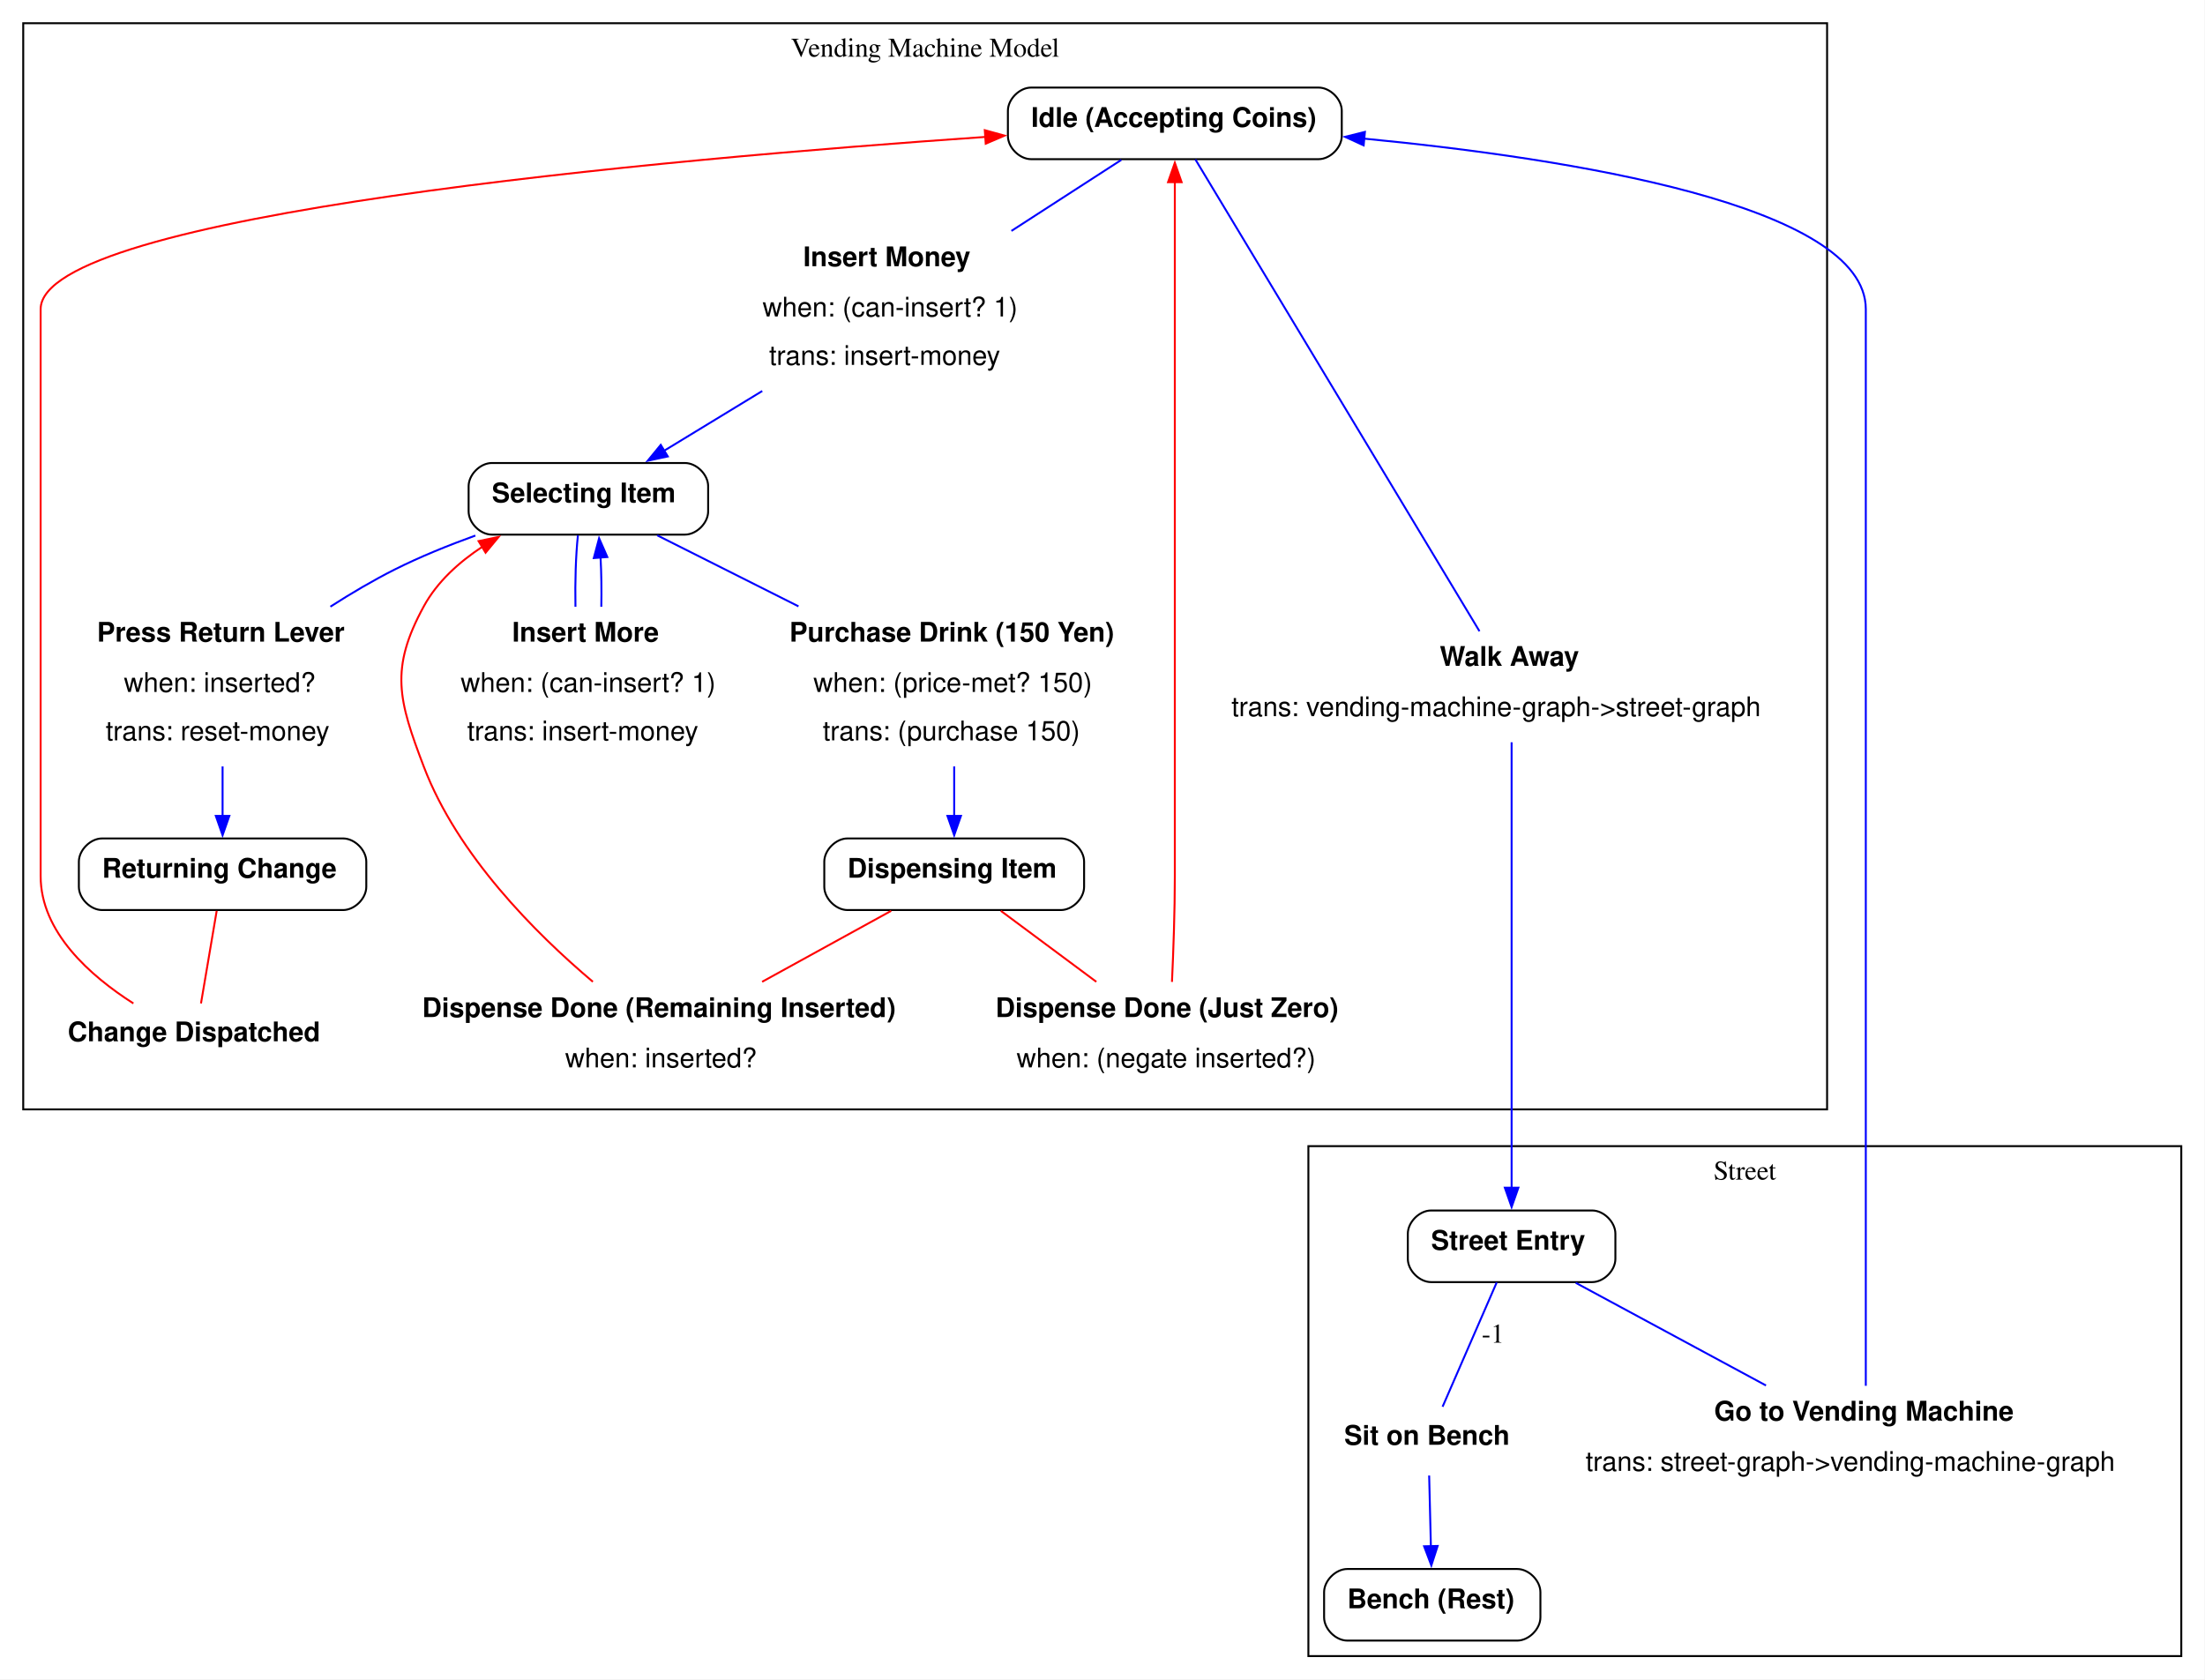
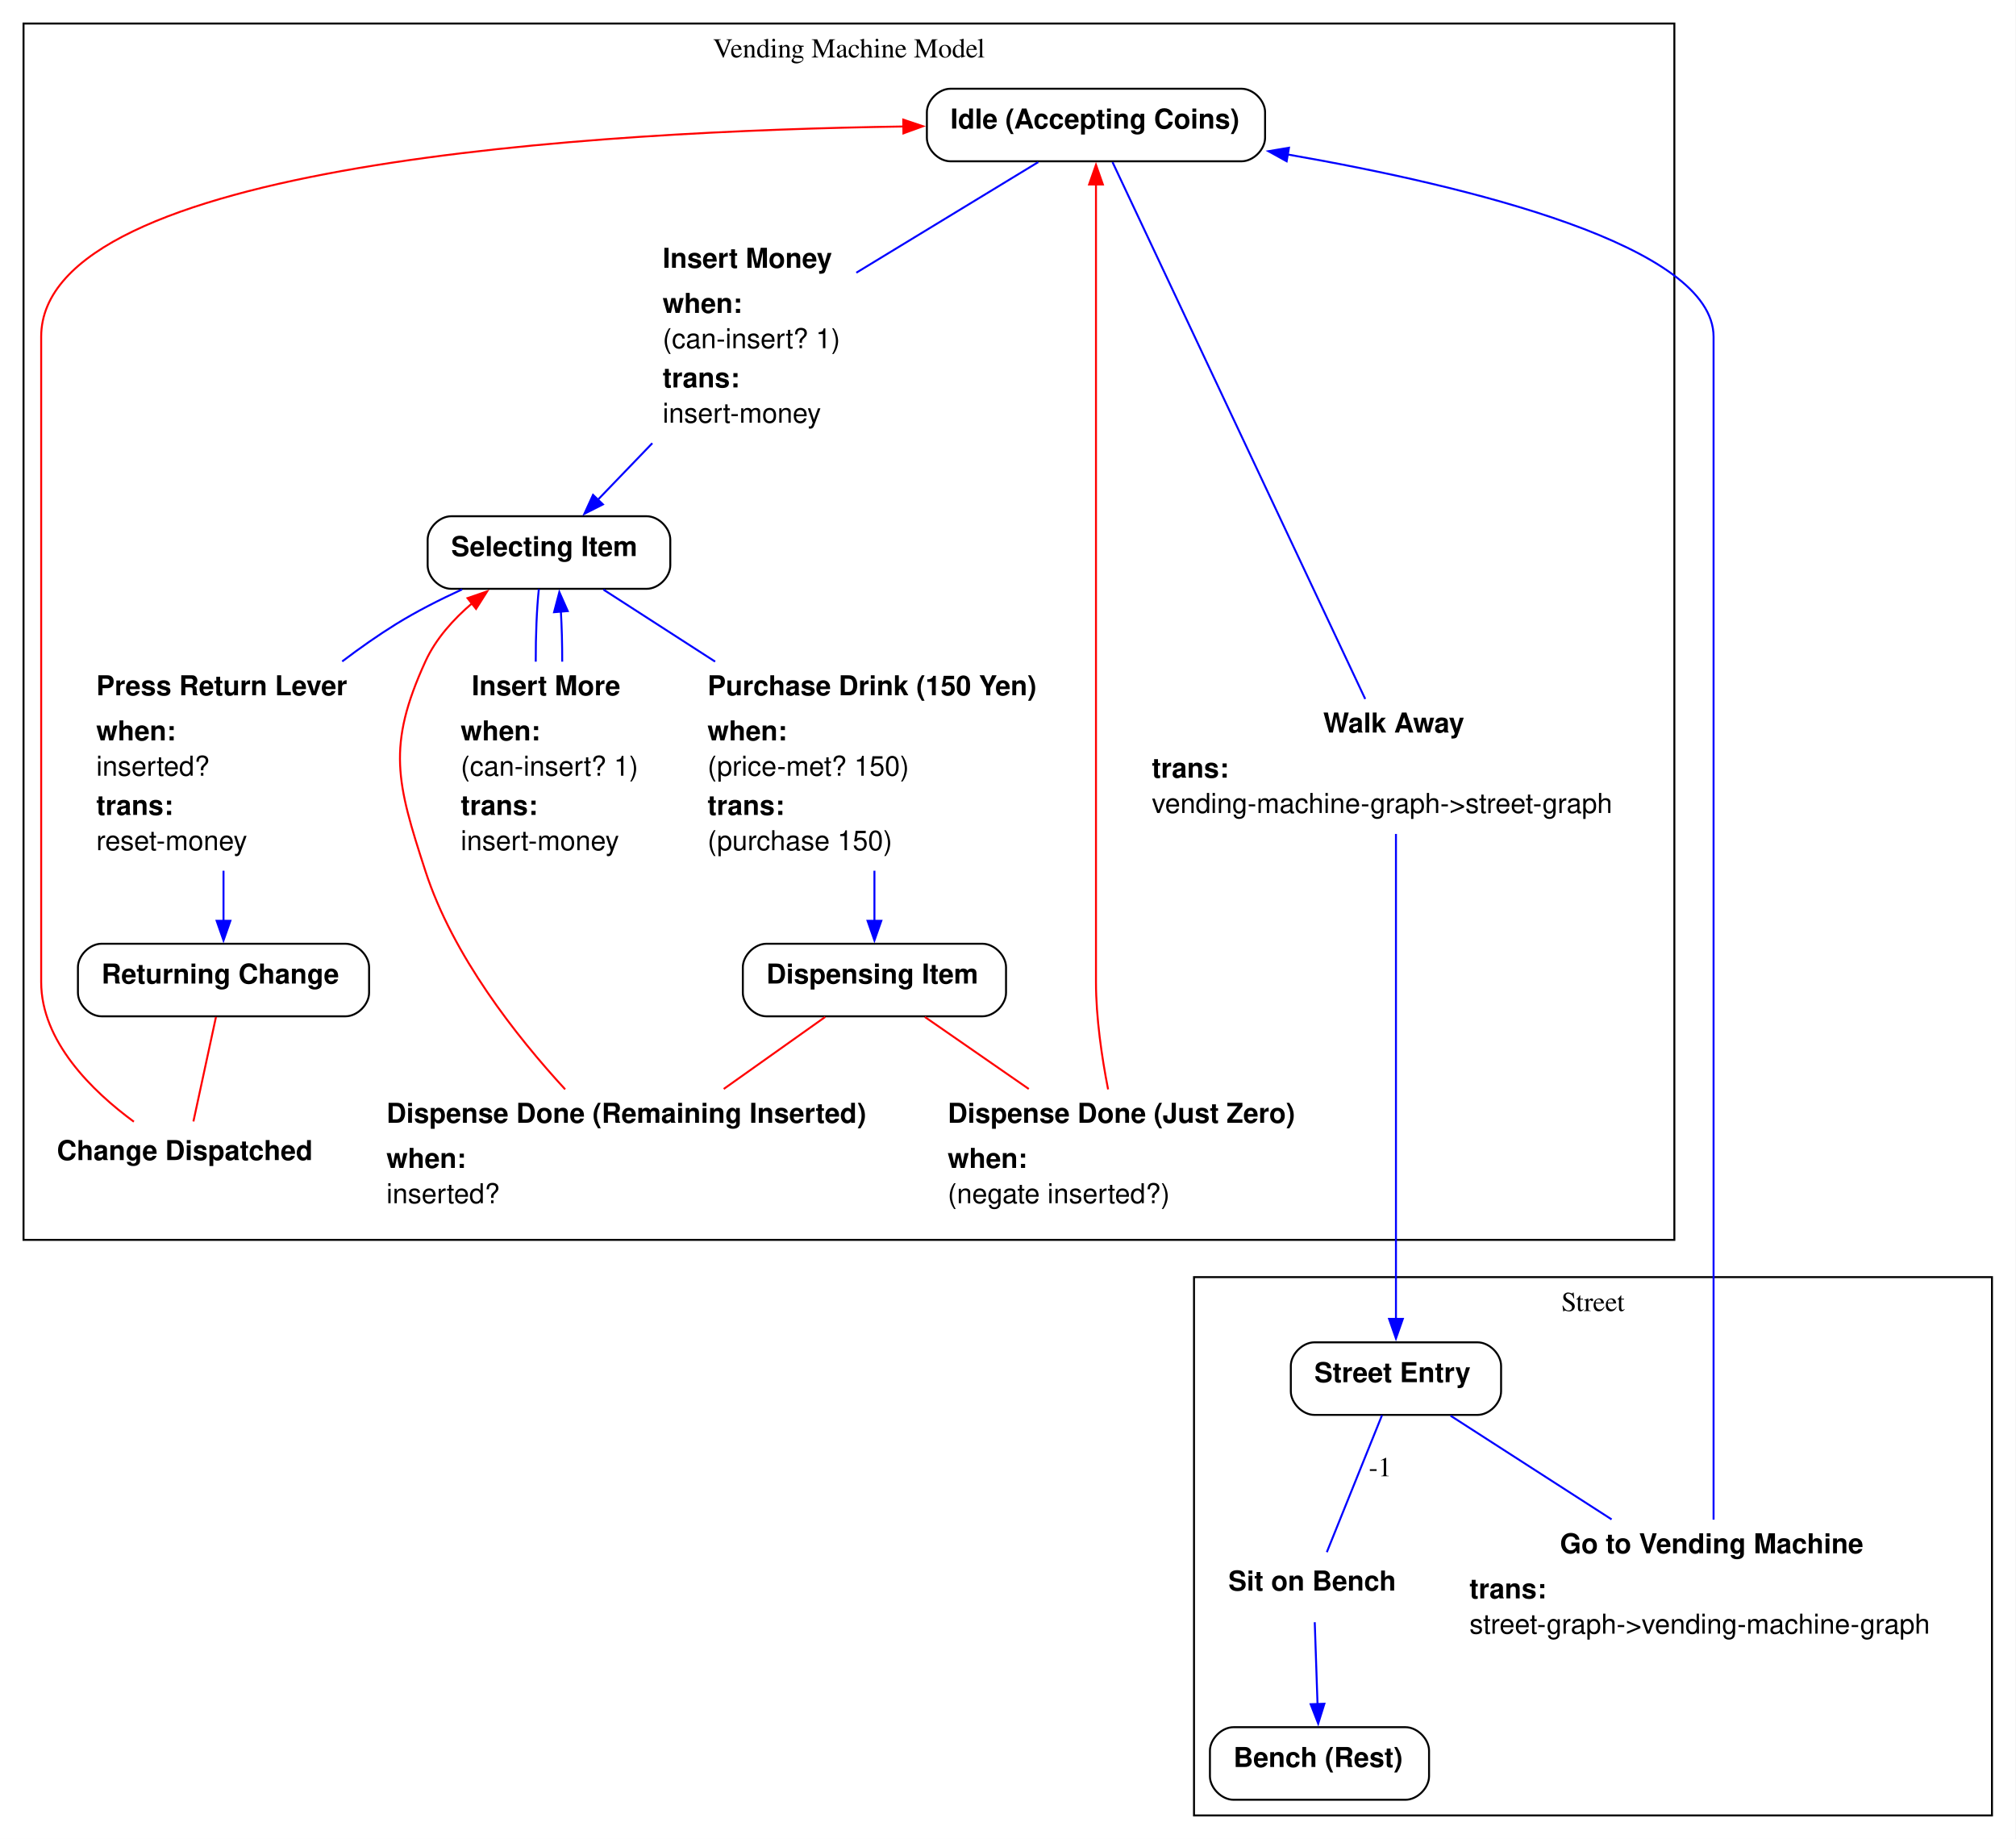
- <svg xmlns="http://www.w3.org/2000/svg" width="1519pt" height="1157pt" viewBox="0.00 0.00 1519.00 1157.00">
-   <g id="graph0" class="graph" transform="scale(1.33333 1.33333) rotate(0) translate(4 863.75)">
-     <polygon fill="white" stroke="none" points="-4,4 -4,-863.75 1135,-863.75 1135,4 -4,4" />
+ <svg xmlns="http://www.w3.org/2000/svg" width="1371pt" height="1250pt" viewBox="0.00 0.00 1371.00 1250.00">
+   <g id="graph0" class="graph" transform="scale(1.33333 1.33333) rotate(0) translate(4 933.75)">
+     <polygon fill="white" stroke="none" points="-4,4 -4,-933.75 1024,-933.75 1024,4 -4,4" />
    <g id="clust1" class="cluster">
-       <polygon fill="none" stroke="black" points="8,-290.5 8,-851.75 940,-851.75 940,-290.5 8,-290.5" />
-       <text xml:space="preserve" text-anchor="middle" x="474" y="-834.45" font-family="Times,serif" font-size="14.00">Vending Machine Model</text>
+       <polygon fill="none" stroke="black" points="8,-301.5 8,-921.75 850,-921.75 850,-301.5 8,-301.5" />
+       <text xml:space="preserve" text-anchor="middle" x="429" y="-904.45" font-family="Times,serif" font-size="14.00">Vending Machine Model</text>
    </g>
    <g id="clust2" class="cluster">
-       <polygon fill="none" stroke="black" points="672,-8 672,-271.5 1123,-271.5 1123,-8 672,-8" />
-       <text xml:space="preserve" text-anchor="middle" x="897.5" y="-254.2" font-family="Times,serif" font-size="14.00">Street</text>
+       <polygon fill="none" stroke="black" points="605,-8 605,-282.5 1012,-282.5 1012,-8 605,-8" />
+       <text xml:space="preserve" text-anchor="middle" x="808.5" y="-265.2" font-family="Times,serif" font-size="14.00">Street</text>
    </g>
    <g id="node1" class="node">
-       <path fill="white" stroke="black" d="M677.25,-818.5C677.25,-818.5 528.75,-818.5 528.75,-818.5 522.75,-818.5 516.75,-812.5 516.75,-806.5 516.75,-806.5 516.75,-793.5 516.75,-793.5 516.75,-787.5 522.75,-781.5 528.75,-781.5 528.75,-781.5 677.25,-781.5 677.25,-781.5 683.25,-781.5 689.25,-787.5 689.25,-793.5 689.25,-793.5 689.25,-806.5 689.25,-806.5 689.25,-812.5 683.25,-818.5 677.25,-818.5" />
-       <text xml:space="preserve" text-anchor="start" x="528.75" y="-798.2" font-family="Helvetica,Arial,sans-serif" font-weight="bold" font-size="14.00">Idle (Accepting Coins)</text>
+       <path fill="white" stroke="black" d="M629.25,-888.5C629.25,-888.5 480.75,-888.5 480.75,-888.5 474.75,-888.5 468.75,-882.5 468.75,-876.5 468.75,-876.5 468.75,-863.5 468.75,-863.5 468.75,-857.5 474.75,-851.5 480.75,-851.5 480.75,-851.5 629.25,-851.5 629.25,-851.5 635.25,-851.5 641.25,-857.5 641.25,-863.5 641.25,-863.5 641.25,-876.5 641.25,-876.5 641.25,-882.5 635.25,-888.5 629.25,-888.5" />
+       <text xml:space="preserve" text-anchor="start" x="480.75" y="-868.2" font-family="Helvetica,Arial,sans-serif" font-weight="bold" font-size="14.00">Idle (Accepting Coins)</text>
    </g>
    <g id="node2" class="node">
-       <text xml:space="preserve" text-anchor="start" x="411" y="-726.2" font-family="Helvetica,Arial,sans-serif" font-weight="bold" font-size="14.00">Insert Money</text>
-       <text xml:space="preserve" text-anchor="start" x="390" y="-700.2" font-family="Helvetica,Arial,sans-serif" font-size="14.00">when: (can-insert? 1)</text>
-       <text xml:space="preserve" text-anchor="start" x="393.38" y="-675.2" font-family="Helvetica,Arial,sans-serif" font-size="14.00">trans: insert-money</text>
+       <text xml:space="preserve" text-anchor="start" x="334" y="-797.2" font-family="Helvetica,Arial,sans-serif" font-weight="bold" font-size="14.00">Insert Money</text>
+       <text xml:space="preserve" text-anchor="start" x="334" y="-774.2" font-family="Helvetica,Arial,sans-serif" font-weight="bold" font-size="14.00">when:</text>
+       <text xml:space="preserve" text-anchor="start" x="334" y="-756.2" font-family="Helvetica,Arial,sans-serif" font-size="14.00">(can-insert? 1)</text>
+       <text xml:space="preserve" text-anchor="start" x="334" y="-736.2" font-family="Helvetica,Arial,sans-serif" font-weight="bold" font-size="14.00">trans:</text>
+       <text xml:space="preserve" text-anchor="start" x="334" y="-718.2" font-family="Helvetica,Arial,sans-serif" font-size="14.00">insert-money</text>
    </g>
    <g id="edge5" class="edge">
-       <path fill="none" stroke="blue" d="M575.35,-781.13C559.3,-770.76 538.39,-757.25 518.57,-744.43" />
+       <path fill="none" stroke="blue" d="M525.54,-851.09C500.29,-835.74 463.28,-813.24 432.77,-794.69" />
    </g>
    <g id="node3" class="node">
-       <text xml:space="preserve" text-anchor="start" x="739.88" y="-519.7" font-family="Helvetica,Arial,sans-serif" font-weight="bold" font-size="14.00">Walk Away</text>
-       <text xml:space="preserve" text-anchor="start" x="632.25" y="-493.7" font-family="Helvetica,Arial,sans-serif" font-size="14.00">trans: vending-machine-graph-&gt;street-graph</text>
+       <text xml:space="preserve" text-anchor="start" x="670.88" y="-560.2" font-family="Helvetica,Arial,sans-serif" font-weight="bold" font-size="14.00">Walk Away</text>
+       <text xml:space="preserve" text-anchor="start" x="583.5" y="-537.2" font-family="Helvetica,Arial,sans-serif" font-weight="bold" font-size="14.00">trans:</text>
+       <text xml:space="preserve" text-anchor="start" x="583.5" y="-519.2" font-family="Helvetica,Arial,sans-serif" font-size="14.00">vending-machine-graph-&gt;street-graph</text>
    </g>
    <g id="edge7" class="edge">
-       <path fill="none" stroke="blue" d="M613.62,-781.36C642.92,-732.7 725.01,-596.35 760.41,-537.56" />
+       <path fill="none" stroke="blue" d="M563.44,-851.06C588.1,-798.7 660.24,-645.45 692.32,-577.32" />
    </g>
    <g id="node4" class="node">
-       <path fill="white" stroke="black" d="M349.88,-624.5C349.88,-624.5 250.12,-624.5 250.12,-624.5 244.12,-624.5 238.12,-618.5 238.12,-612.5 238.12,-612.5 238.12,-599.5 238.12,-599.5 238.12,-593.5 244.12,-587.5 250.12,-587.5 250.12,-587.5 349.88,-587.5 349.88,-587.5 355.88,-587.5 361.88,-593.5 361.88,-599.5 361.88,-599.5 361.88,-612.5 361.88,-612.5 361.88,-618.5 355.88,-624.5 349.88,-624.5" />
-       <text xml:space="preserve" text-anchor="start" x="250.12" y="-604.2" font-family="Helvetica,Arial,sans-serif" font-weight="bold" font-size="14.00">Selecting Item</text>
+       <path fill="white" stroke="black" d="M325.88,-670.5C325.88,-670.5 226.12,-670.5 226.12,-670.5 220.12,-670.5 214.12,-664.5 214.12,-658.5 214.12,-658.5 214.12,-645.5 214.12,-645.5 214.12,-639.5 220.12,-633.5 226.12,-633.5 226.12,-633.5 325.88,-633.5 325.88,-633.5 331.88,-633.5 337.88,-639.5 337.88,-645.5 337.88,-645.5 337.88,-658.5 337.88,-658.5 337.88,-664.5 331.88,-670.5 325.88,-670.5" />
+       <text xml:space="preserve" text-anchor="start" x="226.12" y="-650.2" font-family="Helvetica,Arial,sans-serif" font-weight="bold" font-size="14.00">Selecting Item</text>
    </g>
    <g id="edge6" class="edge">
-       <path fill="none" stroke="blue" d="M389.84,-661.71C372.54,-651.17 354.44,-640.15 339.06,-630.79" />
-       <polygon fill="blue" stroke="blue" points="341.03,-627.89 330.67,-625.68 337.39,-633.87 341.03,-627.89" />
+       <path fill="none" stroke="blue" d="M328.71,-707.75C319.06,-697.73 309.35,-687.64 300.94,-678.91" />
+       <polygon fill="blue" stroke="blue" points="303.52,-676.54 294.07,-671.77 298.48,-681.4 303.52,-676.54" />
    </g>
    <g id="node13" class="node">
-       <path fill="white" stroke="black" d="M818.62,-238.25C818.62,-238.25 735.38,-238.25 735.38,-238.25 729.38,-238.25 723.38,-232.25 723.38,-226.25 723.38,-226.25 723.38,-213.25 723.38,-213.25 723.38,-207.25 729.38,-201.25 735.38,-201.25 735.38,-201.25 818.62,-201.25 818.62,-201.25 824.62,-201.25 830.62,-207.25 830.62,-213.25 830.62,-213.25 830.62,-226.25 830.62,-226.25 830.62,-232.25 824.62,-238.25 818.62,-238.25" />
-       <text xml:space="preserve" text-anchor="start" x="735.38" y="-217.95" font-family="Helvetica,Arial,sans-serif" font-weight="bold" font-size="14.00">Street Entry</text>
+       <path fill="white" stroke="black" d="M749.62,-249.25C749.62,-249.25 666.38,-249.25 666.38,-249.25 660.38,-249.25 654.38,-243.25 654.38,-237.25 654.38,-237.25 654.38,-224.25 654.38,-224.25 654.38,-218.25 660.38,-212.25 666.38,-212.25 666.38,-212.25 749.62,-212.25 749.62,-212.25 755.62,-212.25 761.62,-218.25 761.62,-224.25 761.62,-224.25 761.62,-237.25 761.62,-237.25 761.62,-243.25 755.62,-249.25 749.62,-249.25" />
+       <text xml:space="preserve" text-anchor="start" x="666.38" y="-228.95" font-family="Helvetica,Arial,sans-serif" font-weight="bold" font-size="14.00">Street Entry</text>
    </g>
    <g id="edge8" class="edge">
-       <path fill="none" stroke="blue" d="M777,-480.2C777,-425.74 777,-305.52 777,-249.96" />
-       <polygon fill="blue" stroke="blue" points="780.5,-250.03 777,-240.03 773.5,-250.03 780.5,-250.03" />
+       <path fill="none" stroke="blue" d="M708,-508.5C708,-447.36 708,-318.65 708,-260.89" />
+       <polygon fill="blue" stroke="blue" points="711.5,-261.2 708,-251.2 704.5,-261.2 711.5,-261.2" />
    </g>
    <g id="node5" class="node">
-       <text xml:space="preserve" text-anchor="start" x="260.62" y="-532.2" font-family="Helvetica,Arial,sans-serif" font-weight="bold" font-size="14.00">Insert More</text>
-       <text xml:space="preserve" text-anchor="start" x="234" y="-506.2" font-family="Helvetica,Arial,sans-serif" font-size="14.00">when: (can-insert? 1)</text>
-       <text xml:space="preserve" text-anchor="start" x="237.38" y="-481.2" font-family="Helvetica,Arial,sans-serif" font-size="14.00">trans: insert-money</text>
+       <text xml:space="preserve" text-anchor="start" x="236.62" y="-579.2" font-family="Helvetica,Arial,sans-serif" font-weight="bold" font-size="14.00">Insert More</text>
+       <text xml:space="preserve" text-anchor="start" x="231" y="-556.2" font-family="Helvetica,Arial,sans-serif" font-weight="bold" font-size="14.00">when:</text>
+       <text xml:space="preserve" text-anchor="start" x="231" y="-538.2" font-family="Helvetica,Arial,sans-serif" font-size="14.00">(can-insert? 1)</text>
+       <text xml:space="preserve" text-anchor="start" x="231" y="-518.2" font-family="Helvetica,Arial,sans-serif" font-weight="bold" font-size="14.00">trans:</text>
+       <text xml:space="preserve" text-anchor="start" x="231" y="-500.2" font-family="Helvetica,Arial,sans-serif" font-size="14.00">insert-money</text>
    </g>
    <g id="edge9" class="edge">
-       <path fill="none" stroke="blue" d="M294.59,-587.13C293.49,-576.7 293.07,-563.1 293.32,-550.23" />
+       <path fill="none" stroke="blue" d="M270.83,-633.33C269.75,-623.12 269.22,-609.69 269.25,-596.35" />
    </g>
    <g id="node6" class="node">
-       <text xml:space="preserve" text-anchor="start" x="403.88" y="-532.2" font-family="Helvetica,Arial,sans-serif" font-weight="bold" font-size="14.00">Purchase Drink (150 Yen)</text>
-       <text xml:space="preserve" text-anchor="start" x="416.25" y="-506.2" font-family="Helvetica,Arial,sans-serif" font-size="14.00">when: (price-met? 150)</text>
-       <text xml:space="preserve" text-anchor="start" x="421.12" y="-481.2" font-family="Helvetica,Arial,sans-serif" font-size="14.00">trans: (purchase 150)</text>
+       <text xml:space="preserve" text-anchor="start" x="356.88" y="-579.2" font-family="Helvetica,Arial,sans-serif" font-weight="bold" font-size="14.00">Purchase Drink (150 Yen)</text>
+       <text xml:space="preserve" text-anchor="start" x="356.88" y="-556.2" font-family="Helvetica,Arial,sans-serif" font-weight="bold" font-size="14.00">when:</text>
+       <text xml:space="preserve" text-anchor="start" x="356.88" y="-538.2" font-family="Helvetica,Arial,sans-serif" font-size="14.00">(price-met? 150)</text>
+       <text xml:space="preserve" text-anchor="start" x="356.88" y="-518.2" font-family="Helvetica,Arial,sans-serif" font-weight="bold" font-size="14.00">trans:</text>
+       <text xml:space="preserve" text-anchor="start" x="356.88" y="-500.2" font-family="Helvetica,Arial,sans-serif" font-size="14.00">(purchase 150)</text>
    </g>
    <g id="edge11" class="edge">
-       <path fill="none" stroke="blue" d="M335.55,-587.13C356.19,-576.76 383.07,-563.25 408.56,-550.43" />
+       <path fill="none" stroke="blue" d="M303.78,-633.09C319.57,-622.92 340.23,-609.6 360.74,-596.38" />
    </g>
    <g id="node7" class="node">
-       <text xml:space="preserve" text-anchor="start" x="46.12" y="-532.2" font-family="Helvetica,Arial,sans-serif" font-weight="bold" font-size="14.00">Press Return Lever</text>
-       <text xml:space="preserve" text-anchor="start" x="60" y="-506.2" font-family="Helvetica,Arial,sans-serif" font-size="14.00">when: inserted?</text>
-       <text xml:space="preserve" text-anchor="start" x="50.62" y="-481.2" font-family="Helvetica,Arial,sans-serif" font-size="14.00">trans: reset-money</text>
+       <text xml:space="preserve" text-anchor="start" x="45.12" y="-579.2" font-family="Helvetica,Arial,sans-serif" font-weight="bold" font-size="14.00">Press Return Lever</text>
+       <text xml:space="preserve" text-anchor="start" x="45.12" y="-556.2" font-family="Helvetica,Arial,sans-serif" font-weight="bold" font-size="14.00">when:</text>
+       <text xml:space="preserve" text-anchor="start" x="45.12" y="-538.2" font-family="Helvetica,Arial,sans-serif" font-size="14.00">inserted?</text>
+       <text xml:space="preserve" text-anchor="start" x="45.12" y="-518.2" font-family="Helvetica,Arial,sans-serif" font-weight="bold" font-size="14.00">trans:</text>
+       <text xml:space="preserve" text-anchor="start" x="45.12" y="-500.2" font-family="Helvetica,Arial,sans-serif" font-size="14.00">reset-money</text>
    </g>
    <g id="edge13" class="edge">
-       <path fill="none" stroke="blue" d="M241.61,-587.01C227.69,-581.98 213.09,-576.07 200,-569.5 188.87,-563.91 177.47,-557.18 166.7,-550.27" />
+       <path fill="none" stroke="blue" d="M231.66,-633.19C220.39,-628.02 208.5,-622 198,-615.5 188.8,-609.8 179.49,-603.25 170.54,-596.47" />
    </g>
    <g id="edge10" class="edge">
-       <path fill="none" stroke="blue" d="M306.68,-550.23C306.85,-558.78 306.72,-567.65 306.29,-575.7" />
-       <polygon fill="blue" stroke="blue" points="302.8,-575.38 305.53,-585.62 309.78,-575.92 302.8,-575.38" />
+       <path fill="none" stroke="blue" d="M282.75,-596.35C282.77,-605.21 282.54,-614.11 282.07,-622.08" />
+       <polygon fill="blue" stroke="blue" points="278.6,-621.57 281.29,-631.82 285.58,-622.14 278.6,-621.57" />
    </g>
    <g id="node8" class="node">
-       <path fill="white" stroke="black" d="M544.12,-430.5C544.12,-430.5 433.88,-430.5 433.88,-430.5 427.88,-430.5 421.88,-424.5 421.88,-418.5 421.88,-418.5 421.88,-405.5 421.88,-405.5 421.88,-399.5 427.88,-393.5 433.88,-393.5 433.88,-393.5 544.12,-393.5 544.12,-393.5 550.12,-393.5 556.12,-399.5 556.12,-405.5 556.12,-405.5 556.12,-418.5 556.12,-418.5 556.12,-424.5 550.12,-430.5 544.12,-430.5" />
-       <text xml:space="preserve" text-anchor="start" x="433.88" y="-410.2" font-family="Helvetica,Arial,sans-serif" font-weight="bold" font-size="14.00">Dispensing Item</text>
+       <path fill="white" stroke="black" d="M497.12,-452.5C497.12,-452.5 386.88,-452.5 386.88,-452.5 380.88,-452.5 374.88,-446.5 374.88,-440.5 374.88,-440.5 374.88,-427.5 374.88,-427.5 374.88,-421.5 380.88,-415.5 386.88,-415.5 386.88,-415.5 497.12,-415.5 497.12,-415.5 503.12,-415.5 509.12,-421.5 509.12,-427.5 509.12,-427.5 509.12,-440.5 509.12,-440.5 509.12,-446.5 503.12,-452.5 497.12,-452.5" />
+       <text xml:space="preserve" text-anchor="start" x="386.88" y="-432.2" font-family="Helvetica,Arial,sans-serif" font-weight="bold" font-size="14.00">Dispensing Item</text>
    </g>
    <g id="edge12" class="edge">
-       <path fill="none" stroke="blue" d="M489,-467.71C489,-459.11 489,-450.19 489,-442.11" />
-       <polygon fill="blue" stroke="blue" points="492.5,-442.16 489,-432.16 485.5,-442.16 492.5,-442.16" />
+       <path fill="none" stroke="blue" d="M442,-489.75C442,-480.88 442,-471.95 442,-463.96" />
+       <polygon fill="blue" stroke="blue" points="445.5,-464.19 442,-454.19 438.5,-464.19 445.5,-464.19" />
    </g>
    <g id="node11" class="node">
-       <path fill="white" stroke="black" d="M173.25,-430.5C173.25,-430.5 48.75,-430.5 48.75,-430.5 42.75,-430.5 36.75,-424.5 36.75,-418.5 36.75,-418.5 36.75,-405.5 36.75,-405.5 36.75,-399.5 42.75,-393.5 48.75,-393.5 48.75,-393.5 173.25,-393.5 173.25,-393.5 179.25,-393.5 185.25,-399.5 185.25,-405.5 185.25,-405.5 185.25,-418.5 185.25,-418.5 185.25,-424.5 179.25,-430.5 173.25,-430.5" />
-       <text xml:space="preserve" text-anchor="start" x="48.75" y="-410.2" font-family="Helvetica,Arial,sans-serif" font-weight="bold" font-size="14.00">Returning Change</text>
+       <path fill="white" stroke="black" d="M172.25,-452.5C172.25,-452.5 47.75,-452.5 47.75,-452.5 41.75,-452.5 35.75,-446.5 35.75,-440.5 35.75,-440.5 35.75,-427.5 35.75,-427.5 35.75,-421.5 41.75,-415.5 47.75,-415.5 47.75,-415.5 172.25,-415.5 172.25,-415.5 178.25,-415.5 184.25,-421.5 184.25,-427.5 184.25,-427.5 184.25,-440.5 184.25,-440.5 184.25,-446.5 178.25,-452.5 172.25,-452.5" />
+       <text xml:space="preserve" text-anchor="start" x="47.75" y="-432.2" font-family="Helvetica,Arial,sans-serif" font-weight="bold" font-size="14.00">Returning Change</text>
    </g>
    <g id="edge14" class="edge">
-       <path fill="none" stroke="blue" d="M111,-467.71C111,-459.11 111,-450.19 111,-442.11" />
-       <polygon fill="blue" stroke="blue" points="114.5,-442.16 111,-432.16 107.5,-442.16 114.5,-442.16" />
+       <path fill="none" stroke="blue" d="M110,-489.75C110,-480.88 110,-471.95 110,-463.96" />
+       <polygon fill="blue" stroke="blue" points="113.5,-464.19 110,-454.19 106.5,-464.19 113.5,-464.19" />
    </g>
    <g id="node9" class="node">
-       <text xml:space="preserve" text-anchor="start" x="214.12" y="-338.2" font-family="Helvetica,Arial,sans-serif" font-weight="bold" font-size="14.00">Dispense Done (Remaining Inserted)</text>
-       <text xml:space="preserve" text-anchor="start" x="288" y="-312.2" font-family="Helvetica,Arial,sans-serif" font-size="14.00">when: inserted?</text>
+       <text xml:space="preserve" text-anchor="start" x="193.12" y="-361.2" font-family="Helvetica,Arial,sans-serif" font-weight="bold" font-size="14.00">Dispense Done (Remaining Inserted)</text>
+       <text xml:space="preserve" text-anchor="start" x="193.12" y="-338.2" font-family="Helvetica,Arial,sans-serif" font-weight="bold" font-size="14.00">when:</text>
+       <text xml:space="preserve" text-anchor="start" x="193.12" y="-320.2" font-family="Helvetica,Arial,sans-serif" font-size="14.00">inserted?</text>
    </g>
    <g id="edge15" class="edge">
-       <path fill="none" stroke="red" d="M456.45,-393.1C436.98,-382.39 411.81,-368.55 389.77,-356.43" />
+       <path fill="none" stroke="red" d="M416.91,-415.19C402.05,-404.65 382.74,-390.94 365.13,-378.45" />
    </g>
    <g id="node10" class="node">
-       <text xml:space="preserve" text-anchor="start" x="510.38" y="-338.2" font-family="Helvetica,Arial,sans-serif" font-weight="bold" font-size="14.00">Dispense Done (Just Zero)</text>
-       <text xml:space="preserve" text-anchor="start" x="521.25" y="-312.2" font-family="Helvetica,Arial,sans-serif" font-size="14.00">when: (negate inserted?)</text>
+       <text xml:space="preserve" text-anchor="start" x="479.38" y="-361.2" font-family="Helvetica,Arial,sans-serif" font-weight="bold" font-size="14.00">Dispense Done (Just Zero)</text>
+       <text xml:space="preserve" text-anchor="start" x="479.38" y="-338.2" font-family="Helvetica,Arial,sans-serif" font-weight="bold" font-size="14.00">when:</text>
+       <text xml:space="preserve" text-anchor="start" x="479.38" y="-320.2" font-family="Helvetica,Arial,sans-serif" font-size="14.00">(negate inserted?)</text>
    </g>
    <g id="edge17" class="edge">
-       <path fill="none" stroke="red" d="M513.09,-393.1C527.5,-382.39 546.12,-368.55 562.43,-356.43" />
+       <path fill="none" stroke="red" d="M467.7,-415.19C482.92,-404.65 502.7,-390.94 520.73,-378.45" />
    </g>
    <g id="edge16" class="edge">
-       <path fill="none" stroke="red" d="M302.31,-356.44C272.41,-381.71 232.39,-421.87 215,-467.5 201.86,-501.97 197.3,-518.13 215,-550.5 221.9,-563.12 233.11,-573.25 245.16,-581.19" />
-       <polygon fill="red" stroke="red" points="243.27,-584.14 253.64,-586.31 246.89,-578.15 243.27,-584.14" />
+       <path fill="none" stroke="red" d="M284.25,-378.26C259.18,-405.5 226.99,-446.44 213,-489.5 198.3,-534.73 193.23,-553.25 213,-596.5 218.25,-607.98 227.24,-617.97 236.82,-626.14" />
+       <polygon fill="red" stroke="red" points="234.47,-628.75 244.49,-632.2 238.81,-623.26 234.47,-628.75" />
    </g>
    <g id="edge18" class="edge">
-       <path fill="none" stroke="red" d="M601.52,-356.37C602.26,-372.35 603,-392.8 603,-411 603,-704 603,-704 603,-704 603,-726.05 603,-750.99 603,-769.77" />
-       <polygon fill="red" stroke="red" points="599.5,-769.63 603,-779.63 606.5,-769.63 599.5,-769.63" />
+       <path fill="none" stroke="red" d="M561.18,-378.23C557.97,-394.62 555,-414.75 555,-433 555,-762 555,-762 555,-762 555,-788.37 555,-818.39 555,-839.9" />
+       <polygon fill="red" stroke="red" points="551.5,-839.69 555,-849.69 558.5,-839.69 551.5,-839.69" />
    </g>
    <g id="node12" class="node">
-       <text xml:space="preserve" text-anchor="start" x="31" y="-325.7" font-family="Helvetica,Arial,sans-serif" font-weight="bold" font-size="14.00">Change Dispatched</text>
+       <text xml:space="preserve" text-anchor="start" x="25" y="-342.2" font-family="Helvetica,Arial,sans-serif" font-weight="bold" font-size="14.00">Change Dispatched</text>
    </g>
    <g id="edge19" class="edge">
-       <path fill="none" stroke="red" d="M107.96,-393.1C105.55,-378.88 102.2,-359.15 99.84,-345.24" />
+       <path fill="none" stroke="red" d="M106.16,-415.19C102.79,-399.62 97.95,-377.18 94.65,-361.89" />
    </g>
    <g id="edge20" class="edge">
-       <path fill="none" stroke="red" d="M64.92,-345.26C42.67,-359.45 17,-382.07 17,-411 17,-704 17,-704 17,-704 17,-752.86 338.58,-781.46 505.29,-793.01" />
-       <polygon fill="red" stroke="red" points="504.81,-796.48 515.02,-793.67 505.29,-789.5 504.81,-796.48" />
+       <path fill="none" stroke="red" d="M64.28,-361.75C43.09,-377.32 17,-402.66 17,-433 17,-762 17,-762 17,-762 17,-850.67 301.66,-866.96 456.86,-869.25" />
+       <polygon fill="red" stroke="red" points="456.7,-872.75 466.75,-869.38 456.79,-865.75 456.7,-872.75" />
    </g>
    <g id="node14" class="node">
-       <text xml:space="preserve" text-anchor="start" x="690.5" y="-117.2" font-family="Helvetica,Arial,sans-serif" font-weight="bold" font-size="14.00">Sit on Bench</text>
+       <text xml:space="preserve" text-anchor="start" x="622.5" y="-122.7" font-family="Helvetica,Arial,sans-serif" font-weight="bold" font-size="14.00">Sit on Bench</text>
    </g>
    <g id="edge1" class="edge">
-       <path fill="none" stroke="blue" d="M769.31,-201.1C761.39,-182.9 749.13,-154.74 741.33,-136.84" />
-       <text xml:space="preserve" text-anchor="middle" x="767.37" y="-169.95" font-family="Times,serif" font-size="14.00">-1</text>
+       <path fill="none" stroke="blue" d="M700.88,-212.07C693.01,-192.55 680.45,-161.37 672.74,-142.24" />
+       <text xml:space="preserve" text-anchor="middle" x="699.97" y="-180.95" font-family="Times,serif" font-size="14.00">-1</text>
    </g>
    <g id="node15" class="node">
-       <text xml:space="preserve" text-anchor="start" x="881.62" y="-129.7" font-family="Helvetica,Arial,sans-serif" font-weight="bold" font-size="14.00">Go to Vending Machine</text>
-       <text xml:space="preserve" text-anchor="start" x="815.25" y="-103.7" font-family="Helvetica,Arial,sans-serif" font-size="14.00">trans: street-graph-&gt;vending-machine-graph</text>
+       <text xml:space="preserve" text-anchor="start" x="791.62" y="-141.7" font-family="Helvetica,Arial,sans-serif" font-weight="bold" font-size="14.00">Go to Vending Machine</text>
+       <text xml:space="preserve" text-anchor="start" x="745.5" y="-118.7" font-family="Helvetica,Arial,sans-serif" font-weight="bold" font-size="14.00">trans:</text>
+       <text xml:space="preserve" text-anchor="start" x="745.5" y="-100.7" font-family="Helvetica,Arial,sans-serif" font-size="14.00">street-graph-&gt;vending-machine-graph</text>
    </g>
    <g id="edge3" class="edge">
-       <path fill="none" stroke="blue" d="M810.14,-200.87C837.54,-186.08 876.92,-164.83 908.43,-147.83" />
+       <path fill="none" stroke="blue" d="M735.85,-211.83C758.37,-197.33 790.72,-176.52 818,-158.96" />
    </g>
    <g id="node16" class="node">
-       <path fill="white" stroke="black" d="M779.88,-53C779.88,-53 692.12,-53 692.12,-53 686.12,-53 680.12,-47 680.12,-41 680.12,-41 680.12,-28 680.12,-28 680.12,-22 686.12,-16 692.12,-16 692.12,-16 779.88,-16 779.88,-16 785.88,-16 791.88,-22 791.88,-28 791.88,-28 791.88,-41 791.88,-41 791.88,-47 785.88,-53 779.88,-53" />
-       <text xml:space="preserve" text-anchor="start" x="692.12" y="-32.7" font-family="Helvetica,Arial,sans-serif" font-weight="bold" font-size="14.00">Bench (Rest)</text>
+       <path fill="white" stroke="black" d="M712.88,-53C712.88,-53 625.12,-53 625.12,-53 619.12,-53 613.12,-47 613.12,-41 613.12,-41 613.12,-28 613.12,-28 613.12,-22 619.12,-16 625.12,-16 625.12,-16 712.88,-16 712.88,-16 718.88,-16 724.88,-22 724.88,-28 724.88,-28 724.88,-41 724.88,-41 724.88,-47 718.88,-53 712.88,-53" />
+       <text xml:space="preserve" text-anchor="start" x="625.12" y="-32.7" font-family="Helvetica,Arial,sans-serif" font-weight="bold" font-size="14.00">Bench (Rest)</text>
    </g>
    <g id="edge2" class="edge">
-       <path fill="none" stroke="blue" d="M734.4,-101.3C734.66,-90.74 735,-76.81 735.3,-64.48" />
-       <polygon fill="blue" stroke="blue" points="738.79,-64.91 735.53,-54.83 731.79,-64.74 738.79,-64.91" />
+       <path fill="none" stroke="blue" d="M666.58,-106.53C666.98,-94.71 667.53,-78.64 668,-64.78" />
+       <polygon fill="blue" stroke="blue" points="671.5,-64.95 668.34,-54.83 664.5,-64.71 671.5,-64.95" />
    </g>
    <g id="edge4" class="edge">
-       <path fill="none" stroke="blue" d="M960,-147.67C960,-167.47 960,-194.75 960,-218.75 960,-704 960,-704 960,-704 960,-757.84 806.47,-781.92 700.77,-792.12" />
-       <polygon fill="blue" stroke="blue" points="700.56,-788.62 690.93,-793.04 701.21,-795.59 700.56,-788.62" />
+       <path fill="none" stroke="blue" d="M870,-158.83C870,-179.3 870,-206.04 870,-229.75 870,-762 870,-762 870,-762 870,-808.55 745.1,-838.9 652.6,-855" />
+       <polygon fill="blue" stroke="blue" points="652.25,-851.51 642.98,-856.64 653.43,-858.41 652.25,-851.51" />
    </g>
  </g>
</svg>
